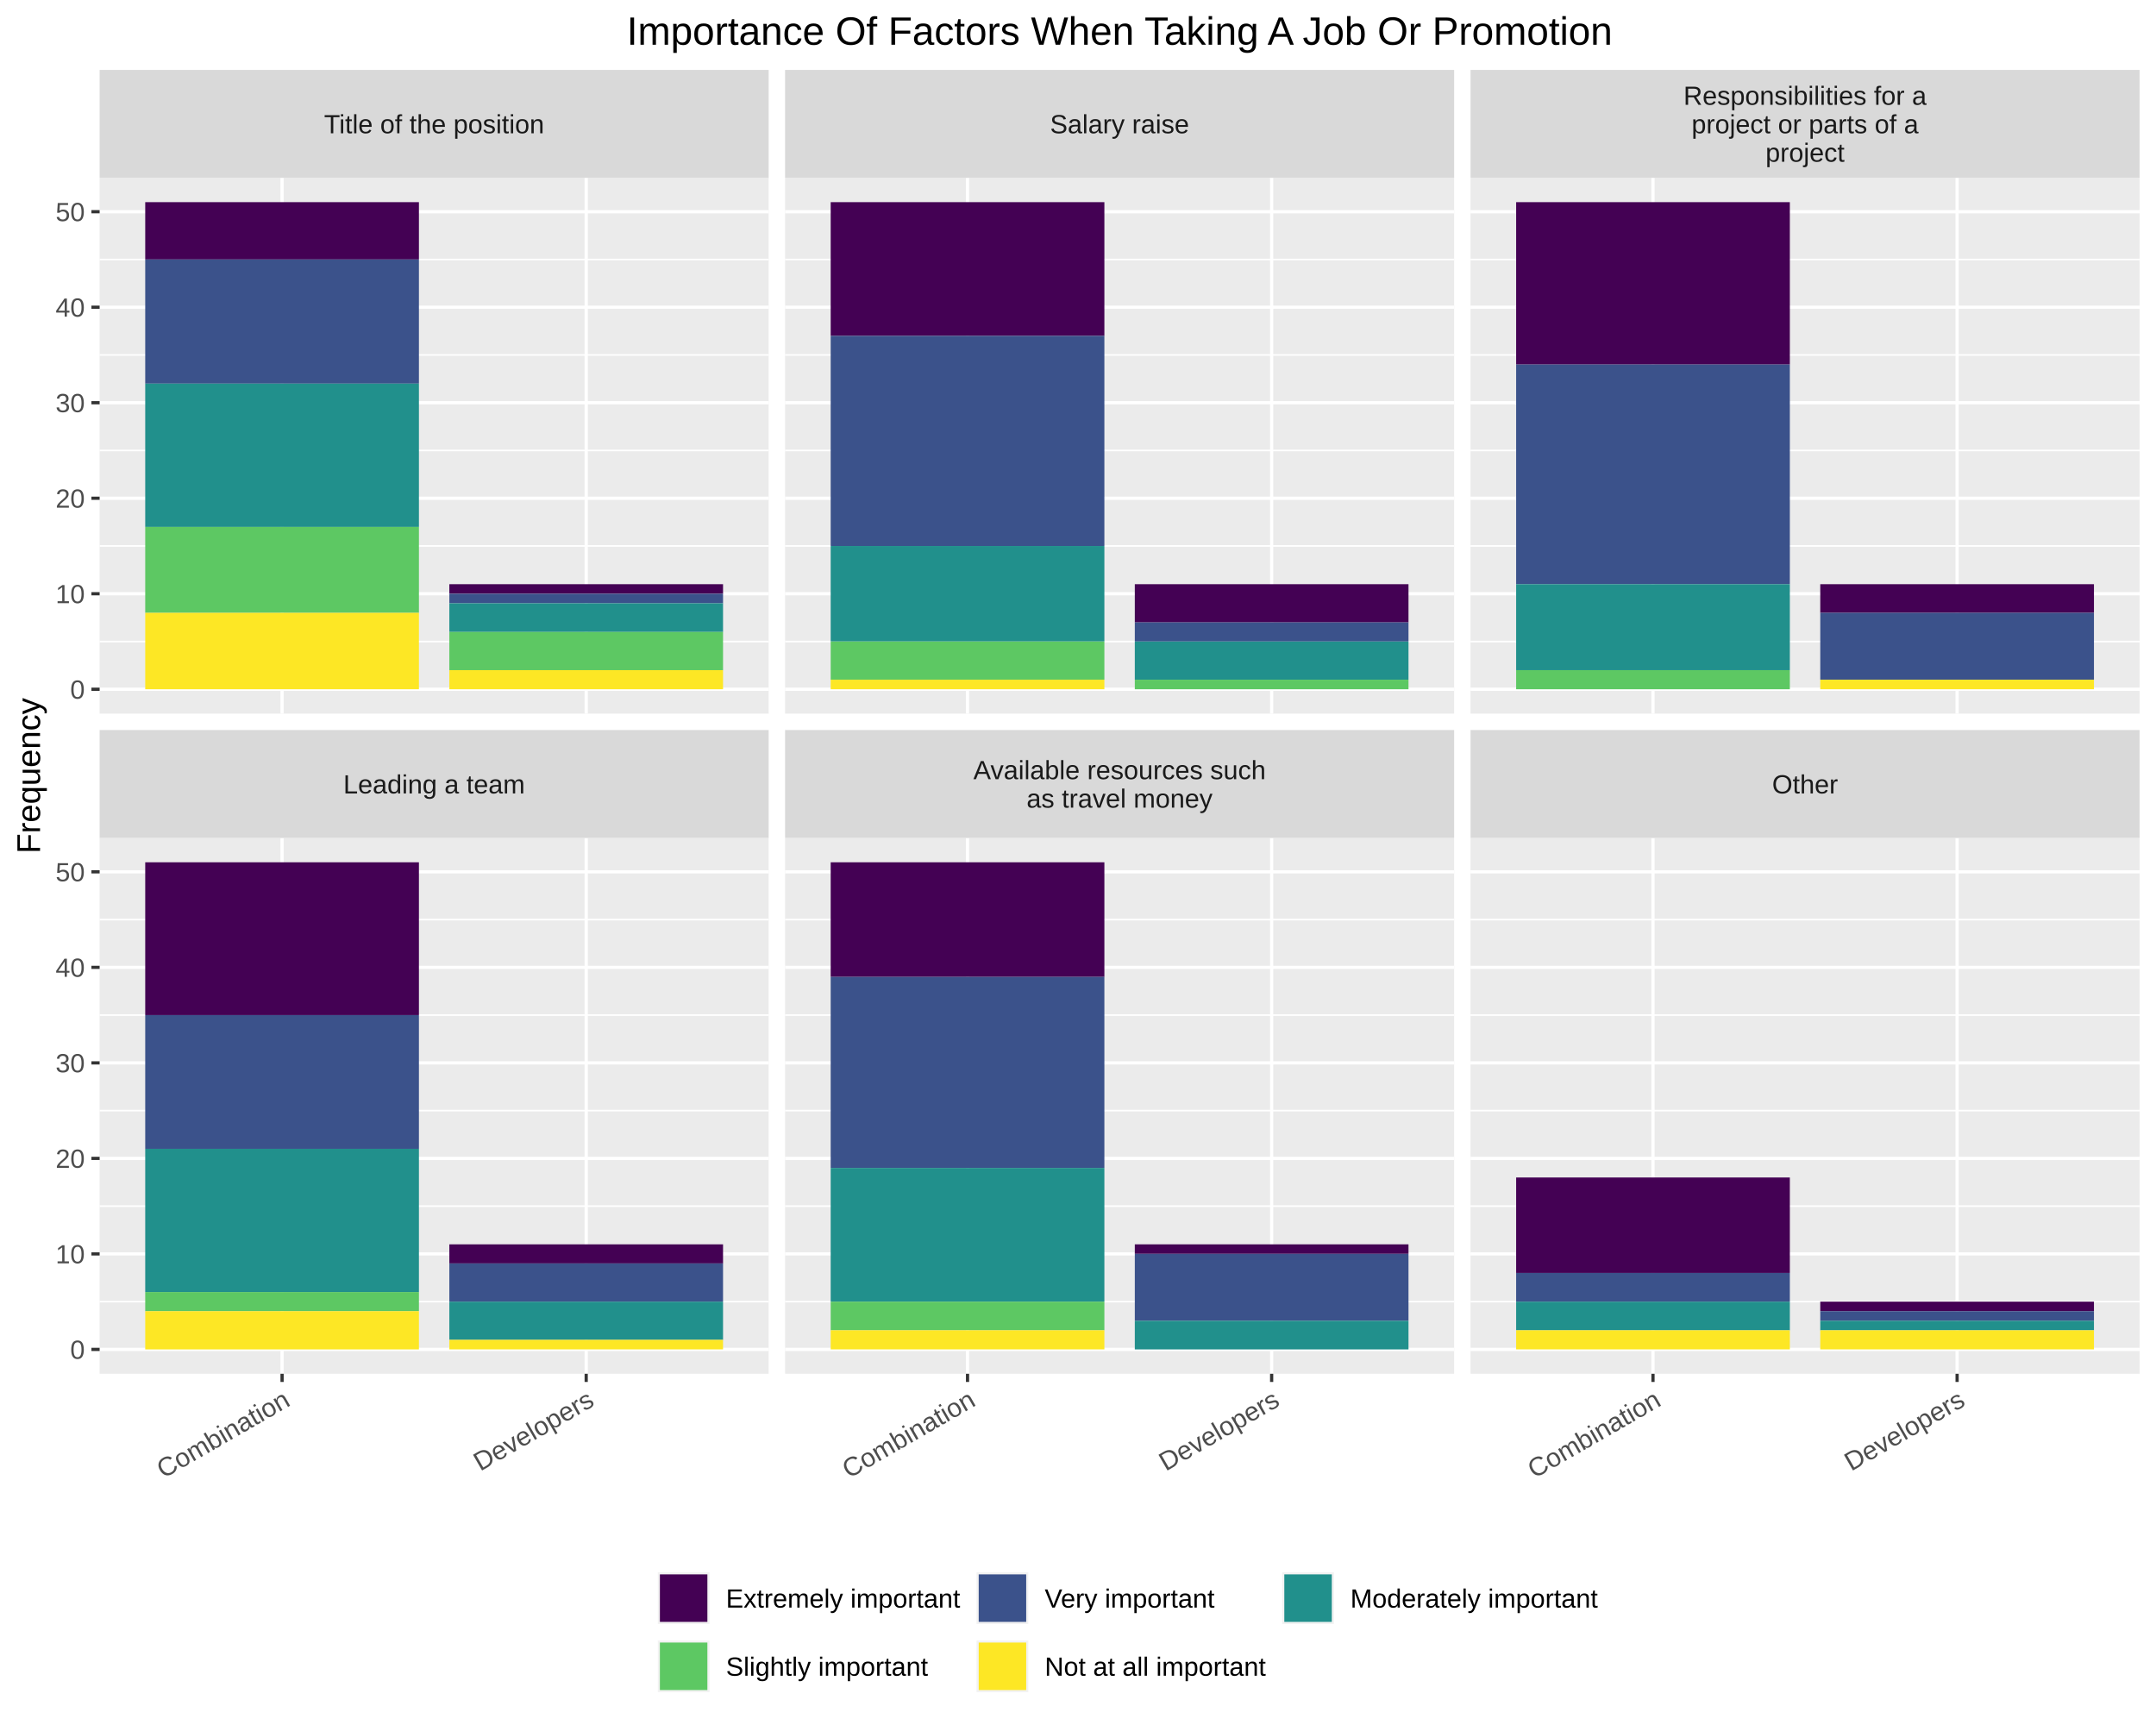
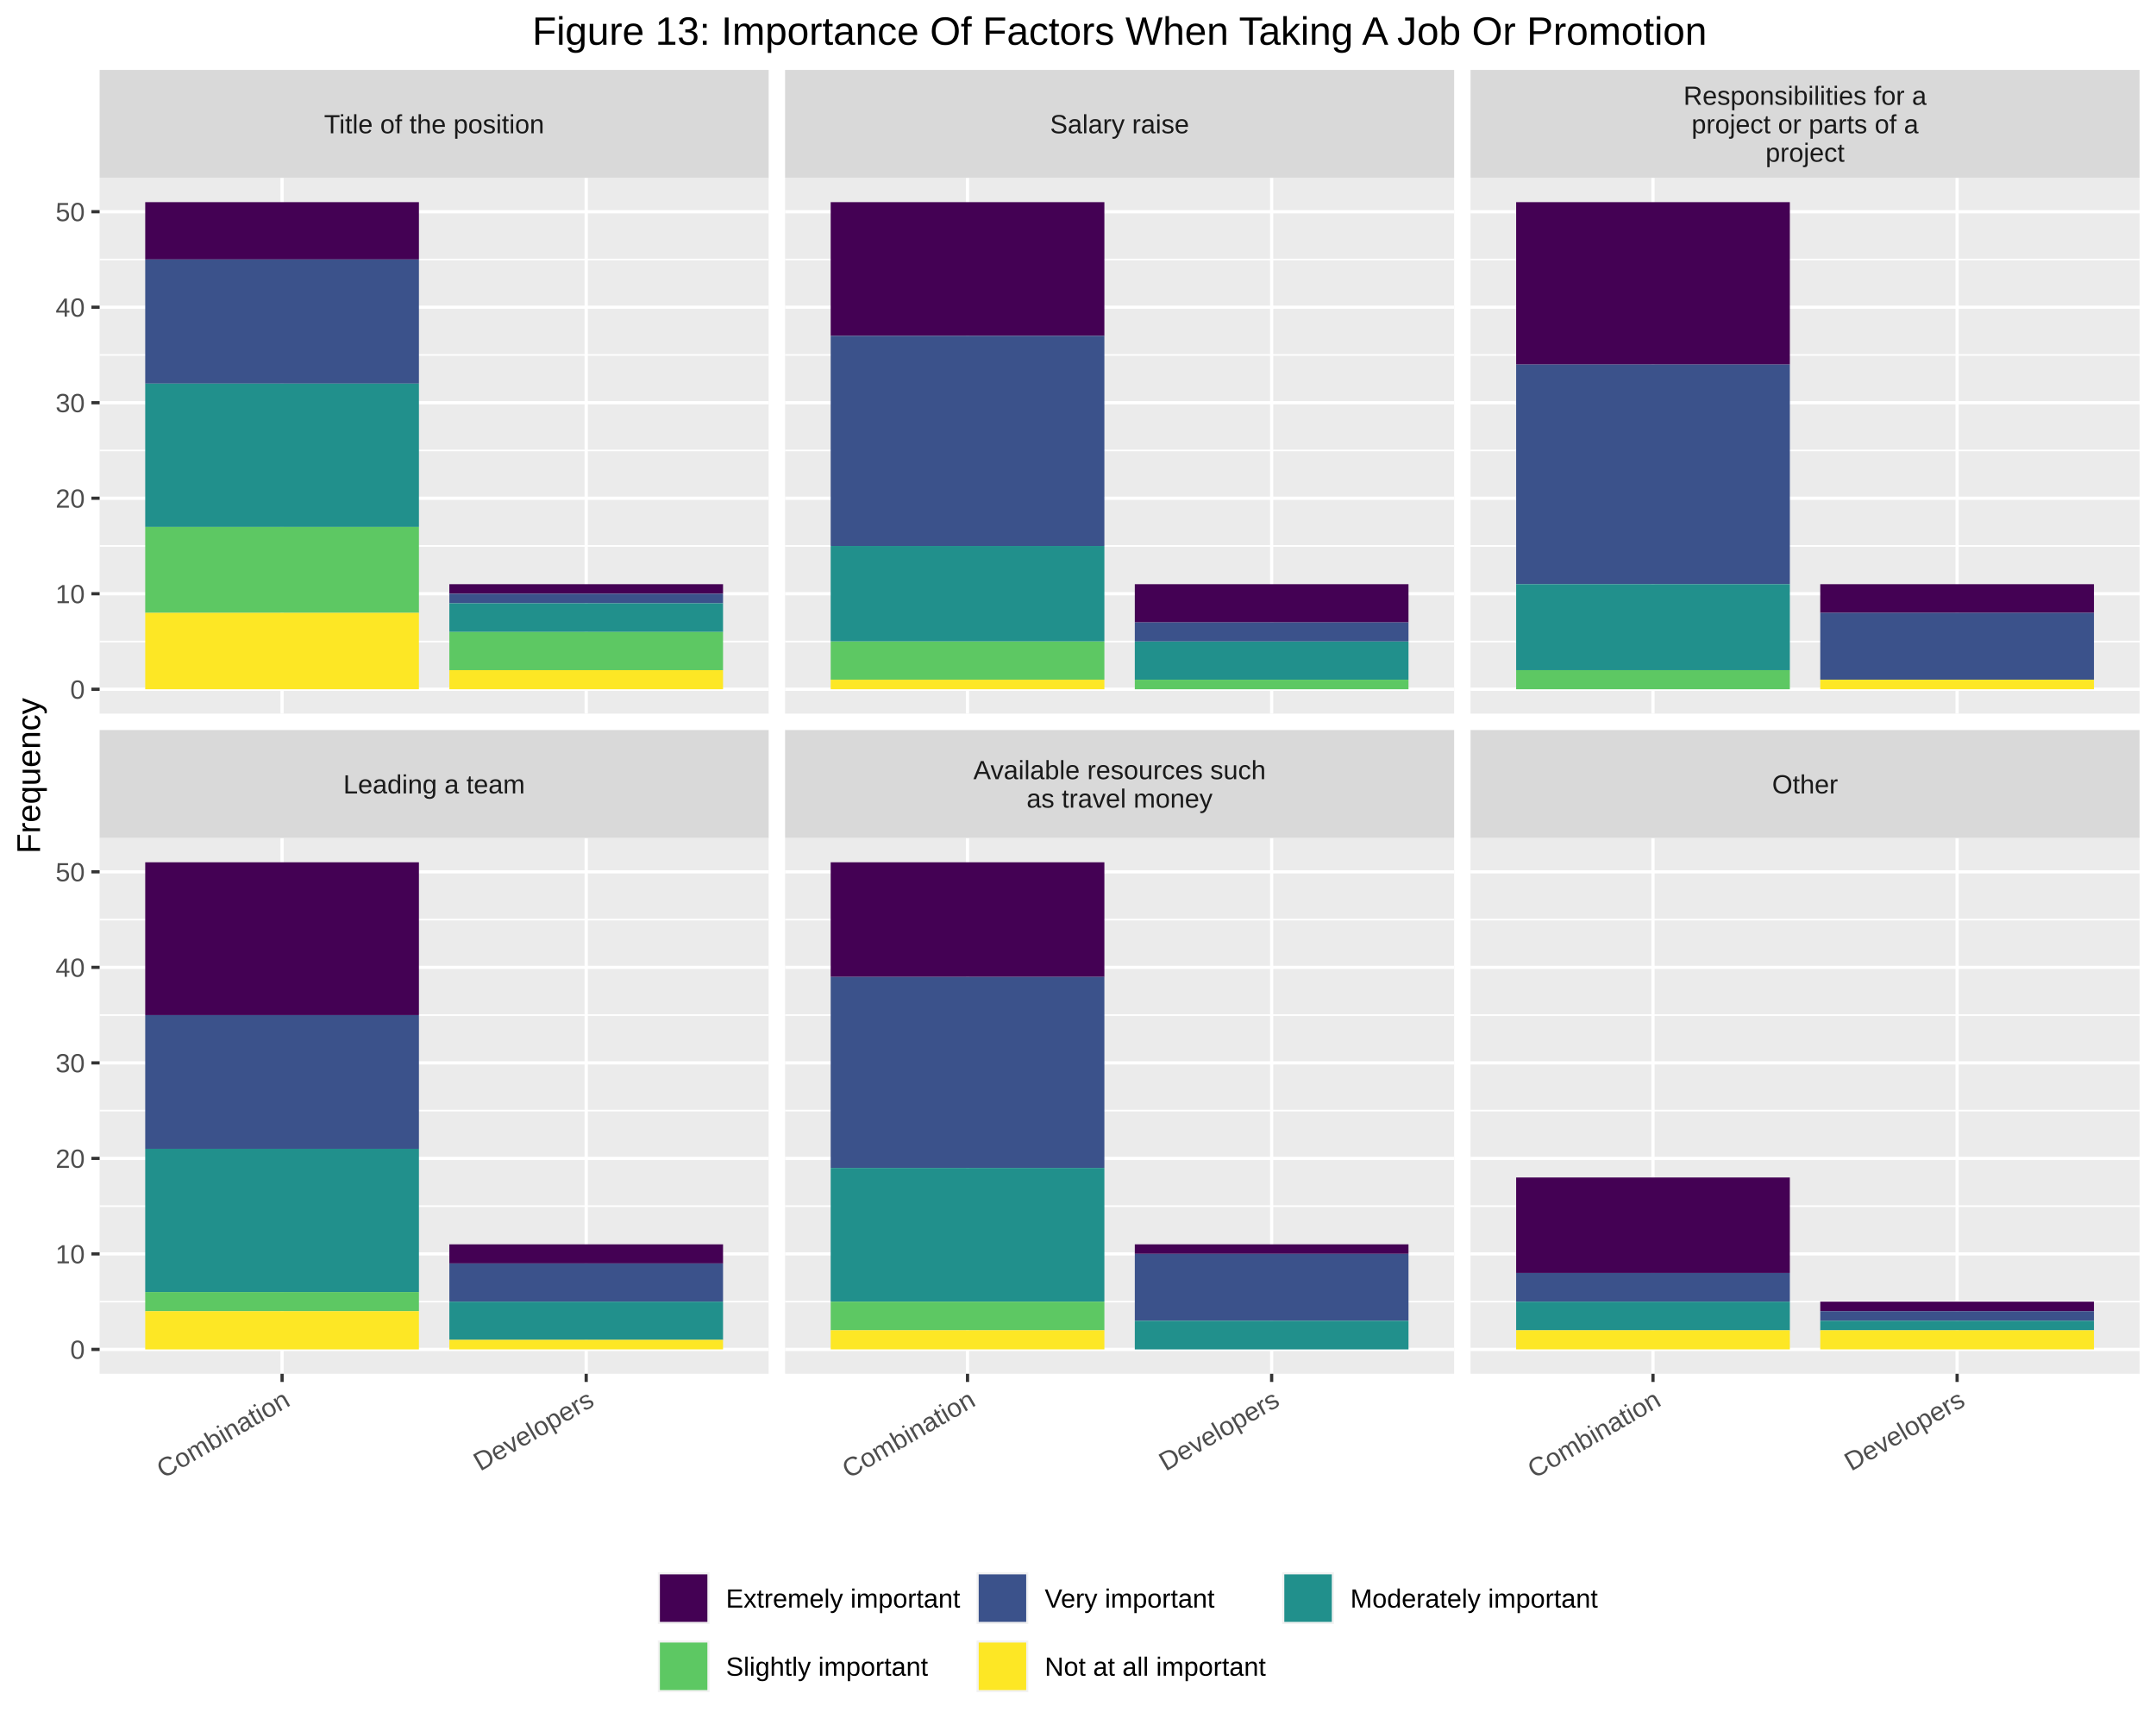
<svg xmlns="http://www.w3.org/2000/svg" class="svglite" width="720.00pt" height="576.00pt" viewBox="0 0 720.00 576.00">
  <defs>
    <style type="text/css">
    .svglite line, .svglite polyline, .svglite polygon, .svglite path, .svglite rect, .svglite circle {
      fill: none;
      stroke: #000000;
      stroke-linecap: round;
      stroke-linejoin: round;
      stroke-miterlimit: 10.00;
    }
    .svglite text {
      white-space: pre;
    }
  </style>
  </defs>
  <rect width="100%" height="100%" style="stroke: none; fill: #FFFFFF;" />
  <defs>
    <clipPath id="cpMC4wMHw3MjAuMDB8MC4wMHw1NzYuMDA=">
      <rect x="0.00" y="0.00" width="720.00" height="576.00" />
    </clipPath>
  </defs>
  <g clip-path="url(#cpMC4wMHw3MjAuMDB8MC4wMHw1NzYuMDA=)">
    <rect x="0.00" y="0.00" width="720.00" height="576.00" style="stroke-width: 1.07; stroke: #FFFFFF; fill: #FFFFFF;" />
  </g>
  <defs>
    <clipPath id="cpMzMuMjd8MjU2LjcwfDU5LjM3fDIzOC4yOQ==">
      <rect x="33.27" y="59.37" width="223.43" height="178.92" />
    </clipPath>
  </defs>
  <g clip-path="url(#cpMzMuMjd8MjU2LjcwfDU5LjM3fDIzOC4yOQ==)">
    <rect x="33.27" y="59.37" width="223.43" height="178.92" style="stroke-width: 1.07; stroke: none; fill: #EBEBEB;" />
    <polyline points="33.27,214.21 256.70,214.21 " style="stroke-width: 0.53; stroke: #FFFFFF; stroke-linecap: butt;" />
    <polyline points="33.27,182.31 256.70,182.31 " style="stroke-width: 0.53; stroke: #FFFFFF; stroke-linecap: butt;" />
    <polyline points="33.27,150.42 256.70,150.42 " style="stroke-width: 0.53; stroke: #FFFFFF; stroke-linecap: butt;" />
    <polyline points="33.27,118.53 256.70,118.53 " style="stroke-width: 0.53; stroke: #FFFFFF; stroke-linecap: butt;" />
    <polyline points="33.27,86.64 256.70,86.64 " style="stroke-width: 0.53; stroke: #FFFFFF; stroke-linecap: butt;" />
    <polyline points="33.27,230.15 256.70,230.15 " style="stroke-width: 1.07; stroke: #FFFFFF; stroke-linecap: butt;" />
    <polyline points="33.27,198.26 256.70,198.26 " style="stroke-width: 1.07; stroke: #FFFFFF; stroke-linecap: butt;" />
    <polyline points="33.27,166.37 256.70,166.37 " style="stroke-width: 1.07; stroke: #FFFFFF; stroke-linecap: butt;" />
    <polyline points="33.27,134.48 256.70,134.48 " style="stroke-width: 1.07; stroke: #FFFFFF; stroke-linecap: butt;" />
    <polyline points="33.27,102.58 256.70,102.58 " style="stroke-width: 1.07; stroke: #FFFFFF; stroke-linecap: butt;" />
    <polyline points="33.27,70.69 256.70,70.69 " style="stroke-width: 1.07; stroke: #FFFFFF; stroke-linecap: butt;" />
    <polyline points="94.20,238.29 94.20,59.37 " style="stroke-width: 1.07; stroke: #FFFFFF; stroke-linecap: butt;" />
    <polyline points="195.76,238.29 195.76,59.37 " style="stroke-width: 1.07; stroke: #FFFFFF; stroke-linecap: butt;" />
    <rect x="48.50" y="67.50" width="91.40" height="19.14" style="stroke-width: 1.07; stroke: none; stroke-linecap: square; stroke-linejoin: miter; fill: #440154;" />
    <rect x="48.50" y="86.64" width="91.40" height="41.46" style="stroke-width: 1.07; stroke: none; stroke-linecap: square; stroke-linejoin: miter; fill: #3B528B;" />
    <rect x="48.50" y="128.10" width="91.40" height="47.84" style="stroke-width: 1.07; stroke: none; stroke-linecap: square; stroke-linejoin: miter; fill: #21908C;" />
    <rect x="48.50" y="175.94" width="91.40" height="28.70" style="stroke-width: 1.07; stroke: none; stroke-linecap: square; stroke-linejoin: miter; fill: #5DC863;" />
    <rect x="48.50" y="204.64" width="91.40" height="25.51" style="stroke-width: 1.07; stroke: none; stroke-linecap: square; stroke-linejoin: miter; fill: #FDE725;" />
    <rect x="150.06" y="195.07" width="91.40" height="3.19" style="stroke-width: 1.07; stroke: none; stroke-linecap: square; stroke-linejoin: miter; fill: #440154;" />
    <rect x="150.06" y="198.26" width="91.40" height="3.19" style="stroke-width: 1.07; stroke: none; stroke-linecap: square; stroke-linejoin: miter; fill: #3B528B;" />
    <rect x="150.06" y="201.45" width="91.40" height="9.57" style="stroke-width: 1.07; stroke: none; stroke-linecap: square; stroke-linejoin: miter; fill: #21908C;" />
    <rect x="150.06" y="211.02" width="91.40" height="12.76" style="stroke-width: 1.07; stroke: none; stroke-linecap: square; stroke-linejoin: miter; fill: #5DC863;" />
    <rect x="150.06" y="223.77" width="91.40" height="6.38" style="stroke-width: 1.07; stroke: none; stroke-linecap: square; stroke-linejoin: miter; fill: #FDE725;" />
  </g>
  <g clip-path="url(#cpMC4wMHw3MjAuMDB8MC4wMHw1NzYuMDA=)">
</g>
  <defs>
    <clipPath id="cpMzMuMjd8MjU2LjcwfDI3OS44MHw0NTguNzI=">
      <rect x="33.27" y="279.80" width="223.43" height="178.92" />
    </clipPath>
  </defs>
  <g clip-path="url(#cpMzMuMjd8MjU2LjcwfDI3OS44MHw0NTguNzI=)">
    <rect x="33.27" y="279.80" width="223.43" height="178.92" style="stroke-width: 1.07; stroke: none; fill: #EBEBEB;" />
    <polyline points="33.27,434.64 256.70,434.64 " style="stroke-width: 0.53; stroke: #FFFFFF; stroke-linecap: butt;" />
    <polyline points="33.27,402.74 256.70,402.74 " style="stroke-width: 0.53; stroke: #FFFFFF; stroke-linecap: butt;" />
    <polyline points="33.27,370.85 256.70,370.85 " style="stroke-width: 0.53; stroke: #FFFFFF; stroke-linecap: butt;" />
    <polyline points="33.27,338.96 256.70,338.96 " style="stroke-width: 0.53; stroke: #FFFFFF; stroke-linecap: butt;" />
    <polyline points="33.27,307.07 256.70,307.07 " style="stroke-width: 0.53; stroke: #FFFFFF; stroke-linecap: butt;" />
    <polyline points="33.27,450.58 256.70,450.58 " style="stroke-width: 1.07; stroke: #FFFFFF; stroke-linecap: butt;" />
    <polyline points="33.27,418.69 256.70,418.69 " style="stroke-width: 1.07; stroke: #FFFFFF; stroke-linecap: butt;" />
    <polyline points="33.27,386.80 256.70,386.80 " style="stroke-width: 1.07; stroke: #FFFFFF; stroke-linecap: butt;" />
    <polyline points="33.27,354.91 256.70,354.91 " style="stroke-width: 1.07; stroke: #FFFFFF; stroke-linecap: butt;" />
    <polyline points="33.27,323.01 256.70,323.01 " style="stroke-width: 1.07; stroke: #FFFFFF; stroke-linecap: butt;" />
    <polyline points="33.27,291.12 256.70,291.12 " style="stroke-width: 1.07; stroke: #FFFFFF; stroke-linecap: butt;" />
    <polyline points="94.20,458.72 94.20,279.80 " style="stroke-width: 1.07; stroke: #FFFFFF; stroke-linecap: butt;" />
    <polyline points="195.76,458.72 195.76,279.80 " style="stroke-width: 1.07; stroke: #FFFFFF; stroke-linecap: butt;" />
    <rect x="48.50" y="287.93" width="91.40" height="51.03" style="stroke-width: 1.07; stroke: none; stroke-linecap: square; stroke-linejoin: miter; fill: #440154;" />
    <rect x="48.50" y="338.96" width="91.40" height="44.65" style="stroke-width: 1.07; stroke: none; stroke-linecap: square; stroke-linejoin: miter; fill: #3B528B;" />
    <rect x="48.50" y="383.61" width="91.40" height="47.84" style="stroke-width: 1.07; stroke: none; stroke-linecap: square; stroke-linejoin: miter; fill: #21908C;" />
    <rect x="48.50" y="431.45" width="91.40" height="6.38" style="stroke-width: 1.07; stroke: none; stroke-linecap: square; stroke-linejoin: miter; fill: #5DC863;" />
    <rect x="48.50" y="437.83" width="91.40" height="12.76" style="stroke-width: 1.07; stroke: none; stroke-linecap: square; stroke-linejoin: miter; fill: #FDE725;" />
    <rect x="150.06" y="415.50" width="91.40" height="6.38" style="stroke-width: 1.07; stroke: none; stroke-linecap: square; stroke-linejoin: miter; fill: #440154;" />
    <rect x="150.06" y="421.88" width="91.40" height="12.76" style="stroke-width: 1.07; stroke: none; stroke-linecap: square; stroke-linejoin: miter; fill: #3B528B;" />
    <rect x="150.06" y="434.64" width="91.40" height="12.76" style="stroke-width: 1.07; stroke: none; stroke-linecap: square; stroke-linejoin: miter; fill: #21908C;" />
    <rect x="150.06" y="447.39" width="91.40" height="3.19" style="stroke-width: 1.07; stroke: none; stroke-linecap: square; stroke-linejoin: miter; fill: #FDE725;" />
  </g>
  <g clip-path="url(#cpMC4wMHw3MjAuMDB8MC4wMHw1NzYuMDA=)">
</g>
  <defs>
    <clipPath id="cpMjYyLjE4fDQ4NS42MXw1OS4zN3wyMzguMjk=">
      <rect x="262.18" y="59.37" width="223.43" height="178.92" />
    </clipPath>
  </defs>
  <g clip-path="url(#cpMjYyLjE4fDQ4NS42MXw1OS4zN3wyMzguMjk=)">
    <rect x="262.18" y="59.37" width="223.43" height="178.92" style="stroke-width: 1.07; stroke: none; fill: #EBEBEB;" />
    <polyline points="262.18,214.21 485.61,214.21 " style="stroke-width: 0.53; stroke: #FFFFFF; stroke-linecap: butt;" />
    <polyline points="262.18,182.31 485.61,182.31 " style="stroke-width: 0.53; stroke: #FFFFFF; stroke-linecap: butt;" />
    <polyline points="262.18,150.42 485.61,150.42 " style="stroke-width: 0.53; stroke: #FFFFFF; stroke-linecap: butt;" />
    <polyline points="262.18,118.53 485.61,118.53 " style="stroke-width: 0.53; stroke: #FFFFFF; stroke-linecap: butt;" />
    <polyline points="262.18,86.64 485.61,86.64 " style="stroke-width: 0.53; stroke: #FFFFFF; stroke-linecap: butt;" />
    <polyline points="262.18,230.15 485.61,230.15 " style="stroke-width: 1.07; stroke: #FFFFFF; stroke-linecap: butt;" />
    <polyline points="262.18,198.26 485.61,198.26 " style="stroke-width: 1.07; stroke: #FFFFFF; stroke-linecap: butt;" />
    <polyline points="262.18,166.37 485.61,166.37 " style="stroke-width: 1.07; stroke: #FFFFFF; stroke-linecap: butt;" />
    <polyline points="262.18,134.48 485.61,134.48 " style="stroke-width: 1.07; stroke: #FFFFFF; stroke-linecap: butt;" />
    <polyline points="262.18,102.58 485.61,102.58 " style="stroke-width: 1.07; stroke: #FFFFFF; stroke-linecap: butt;" />
    <polyline points="262.18,70.69 485.61,70.69 " style="stroke-width: 1.07; stroke: #FFFFFF; stroke-linecap: butt;" />
    <polyline points="323.11,238.29 323.11,59.37 " style="stroke-width: 1.07; stroke: #FFFFFF; stroke-linecap: butt;" />
    <polyline points="424.67,238.29 424.67,59.37 " style="stroke-width: 1.07; stroke: #FFFFFF; stroke-linecap: butt;" />
    <rect x="277.41" y="67.50" width="91.40" height="44.65" style="stroke-width: 1.07; stroke: none; stroke-linecap: square; stroke-linejoin: miter; fill: #440154;" />
    <rect x="277.41" y="112.15" width="91.40" height="70.16" style="stroke-width: 1.07; stroke: none; stroke-linecap: square; stroke-linejoin: miter; fill: #3B528B;" />
    <rect x="277.41" y="182.31" width="91.40" height="31.89" style="stroke-width: 1.07; stroke: none; stroke-linecap: square; stroke-linejoin: miter; fill: #21908C;" />
    <rect x="277.41" y="214.21" width="91.40" height="12.76" style="stroke-width: 1.07; stroke: none; stroke-linecap: square; stroke-linejoin: miter; fill: #5DC863;" />
    <rect x="277.41" y="226.96" width="91.40" height="3.19" style="stroke-width: 1.07; stroke: none; stroke-linecap: square; stroke-linejoin: miter; fill: #FDE725;" />
    <rect x="378.97" y="195.07" width="91.40" height="12.76" style="stroke-width: 1.07; stroke: none; stroke-linecap: square; stroke-linejoin: miter; fill: #440154;" />
    <rect x="378.97" y="207.83" width="91.40" height="6.38" style="stroke-width: 1.07; stroke: none; stroke-linecap: square; stroke-linejoin: miter; fill: #3B528B;" />
    <rect x="378.97" y="214.21" width="91.40" height="12.76" style="stroke-width: 1.07; stroke: none; stroke-linecap: square; stroke-linejoin: miter; fill: #21908C;" />
    <rect x="378.97" y="226.96" width="91.40" height="3.19" style="stroke-width: 1.07; stroke: none; stroke-linecap: square; stroke-linejoin: miter; fill: #5DC863;" />
  </g>
  <g clip-path="url(#cpMC4wMHw3MjAuMDB8MC4wMHw1NzYuMDA=)">
</g>
  <defs>
    <clipPath id="cpMjYyLjE4fDQ4NS42MXwyNzkuODB8NDU4Ljcy">
      <rect x="262.18" y="279.80" width="223.43" height="178.92" />
    </clipPath>
  </defs>
  <g clip-path="url(#cpMjYyLjE4fDQ4NS42MXwyNzkuODB8NDU4Ljcy)">
    <rect x="262.18" y="279.80" width="223.43" height="178.92" style="stroke-width: 1.07; stroke: none; fill: #EBEBEB;" />
    <polyline points="262.18,434.64 485.61,434.64 " style="stroke-width: 0.53; stroke: #FFFFFF; stroke-linecap: butt;" />
    <polyline points="262.18,402.74 485.61,402.74 " style="stroke-width: 0.53; stroke: #FFFFFF; stroke-linecap: butt;" />
    <polyline points="262.18,370.85 485.61,370.85 " style="stroke-width: 0.53; stroke: #FFFFFF; stroke-linecap: butt;" />
    <polyline points="262.18,338.96 485.61,338.96 " style="stroke-width: 0.53; stroke: #FFFFFF; stroke-linecap: butt;" />
    <polyline points="262.18,307.07 485.61,307.07 " style="stroke-width: 0.53; stroke: #FFFFFF; stroke-linecap: butt;" />
    <polyline points="262.18,450.58 485.61,450.58 " style="stroke-width: 1.07; stroke: #FFFFFF; stroke-linecap: butt;" />
    <polyline points="262.18,418.69 485.61,418.69 " style="stroke-width: 1.07; stroke: #FFFFFF; stroke-linecap: butt;" />
    <polyline points="262.18,386.80 485.61,386.80 " style="stroke-width: 1.07; stroke: #FFFFFF; stroke-linecap: butt;" />
    <polyline points="262.18,354.91 485.61,354.91 " style="stroke-width: 1.07; stroke: #FFFFFF; stroke-linecap: butt;" />
    <polyline points="262.18,323.01 485.61,323.01 " style="stroke-width: 1.07; stroke: #FFFFFF; stroke-linecap: butt;" />
    <polyline points="262.18,291.12 485.61,291.12 " style="stroke-width: 1.07; stroke: #FFFFFF; stroke-linecap: butt;" />
    <polyline points="323.11,458.72 323.11,279.80 " style="stroke-width: 1.07; stroke: #FFFFFF; stroke-linecap: butt;" />
    <polyline points="424.67,458.72 424.67,279.80 " style="stroke-width: 1.07; stroke: #FFFFFF; stroke-linecap: butt;" />
    <rect x="277.41" y="287.93" width="91.40" height="38.27" style="stroke-width: 1.07; stroke: none; stroke-linecap: square; stroke-linejoin: miter; fill: #440154;" />
    <rect x="277.41" y="326.20" width="91.40" height="63.78" style="stroke-width: 1.07; stroke: none; stroke-linecap: square; stroke-linejoin: miter; fill: #3B528B;" />
    <rect x="277.41" y="389.99" width="91.40" height="44.65" style="stroke-width: 1.07; stroke: none; stroke-linecap: square; stroke-linejoin: miter; fill: #21908C;" />
    <rect x="277.41" y="434.64" width="91.40" height="9.57" style="stroke-width: 1.07; stroke: none; stroke-linecap: square; stroke-linejoin: miter; fill: #5DC863;" />
    <rect x="277.41" y="444.20" width="91.40" height="6.38" style="stroke-width: 1.07; stroke: none; stroke-linecap: square; stroke-linejoin: miter; fill: #FDE725;" />
    <rect x="378.97" y="415.50" width="91.40" height="3.19" style="stroke-width: 1.07; stroke: none; stroke-linecap: square; stroke-linejoin: miter; fill: #440154;" />
    <rect x="378.97" y="418.69" width="91.40" height="22.32" style="stroke-width: 1.07; stroke: none; stroke-linecap: square; stroke-linejoin: miter; fill: #3B528B;" />
    <rect x="378.97" y="441.02" width="91.40" height="9.57" style="stroke-width: 1.07; stroke: none; stroke-linecap: square; stroke-linejoin: miter; fill: #21908C;" />
  </g>
  <g clip-path="url(#cpMC4wMHw3MjAuMDB8MC4wMHw1NzYuMDA=)">
</g>
  <defs>
    <clipPath id="cpNDkxLjA5fDcxNC41Mnw1OS4zN3wyMzguMjk=">
      <rect x="491.09" y="59.37" width="223.43" height="178.92" />
    </clipPath>
  </defs>
  <g clip-path="url(#cpNDkxLjA5fDcxNC41Mnw1OS4zN3wyMzguMjk=)">
    <rect x="491.09" y="59.37" width="223.43" height="178.92" style="stroke-width: 1.07; stroke: none; fill: #EBEBEB;" />
    <polyline points="491.09,214.21 714.52,214.21 " style="stroke-width: 0.53; stroke: #FFFFFF; stroke-linecap: butt;" />
    <polyline points="491.09,182.31 714.52,182.31 " style="stroke-width: 0.53; stroke: #FFFFFF; stroke-linecap: butt;" />
    <polyline points="491.09,150.42 714.52,150.42 " style="stroke-width: 0.53; stroke: #FFFFFF; stroke-linecap: butt;" />
    <polyline points="491.09,118.53 714.52,118.53 " style="stroke-width: 0.53; stroke: #FFFFFF; stroke-linecap: butt;" />
    <polyline points="491.09,86.64 714.52,86.64 " style="stroke-width: 0.53; stroke: #FFFFFF; stroke-linecap: butt;" />
    <polyline points="491.09,230.15 714.52,230.15 " style="stroke-width: 1.07; stroke: #FFFFFF; stroke-linecap: butt;" />
    <polyline points="491.09,198.26 714.52,198.26 " style="stroke-width: 1.07; stroke: #FFFFFF; stroke-linecap: butt;" />
    <polyline points="491.09,166.37 714.52,166.37 " style="stroke-width: 1.07; stroke: #FFFFFF; stroke-linecap: butt;" />
    <polyline points="491.09,134.48 714.52,134.48 " style="stroke-width: 1.07; stroke: #FFFFFF; stroke-linecap: butt;" />
    <polyline points="491.09,102.58 714.52,102.58 " style="stroke-width: 1.07; stroke: #FFFFFF; stroke-linecap: butt;" />
    <polyline points="491.09,70.69 714.52,70.69 " style="stroke-width: 1.07; stroke: #FFFFFF; stroke-linecap: butt;" />
    <polyline points="552.02,238.29 552.02,59.37 " style="stroke-width: 1.07; stroke: #FFFFFF; stroke-linecap: butt;" />
    <polyline points="653.58,238.29 653.58,59.37 " style="stroke-width: 1.07; stroke: #FFFFFF; stroke-linecap: butt;" />
    <rect x="506.32" y="67.50" width="91.40" height="54.22" style="stroke-width: 1.07; stroke: none; stroke-linecap: square; stroke-linejoin: miter; fill: #440154;" />
    <rect x="506.32" y="121.72" width="91.40" height="73.35" style="stroke-width: 1.07; stroke: none; stroke-linecap: square; stroke-linejoin: miter; fill: #3B528B;" />
    <rect x="506.32" y="195.07" width="91.40" height="28.70" style="stroke-width: 1.07; stroke: none; stroke-linecap: square; stroke-linejoin: miter; fill: #21908C;" />
    <rect x="506.32" y="223.77" width="91.40" height="6.38" style="stroke-width: 1.07; stroke: none; stroke-linecap: square; stroke-linejoin: miter; fill: #5DC863;" />
    <rect x="607.88" y="195.07" width="91.40" height="9.57" style="stroke-width: 1.07; stroke: none; stroke-linecap: square; stroke-linejoin: miter; fill: #440154;" />
    <rect x="607.88" y="204.64" width="91.40" height="22.32" style="stroke-width: 1.07; stroke: none; stroke-linecap: square; stroke-linejoin: miter; fill: #3B528B;" />
    <rect x="607.88" y="226.96" width="91.40" height="3.19" style="stroke-width: 1.07; stroke: none; stroke-linecap: square; stroke-linejoin: miter; fill: #FDE725;" />
  </g>
  <g clip-path="url(#cpMC4wMHw3MjAuMDB8MC4wMHw1NzYuMDA=)">
</g>
  <defs>
    <clipPath id="cpNDkxLjA5fDcxNC41MnwyNzkuODB8NDU4Ljcy">
      <rect x="491.09" y="279.80" width="223.43" height="178.92" />
    </clipPath>
  </defs>
  <g clip-path="url(#cpNDkxLjA5fDcxNC41MnwyNzkuODB8NDU4Ljcy)">
    <rect x="491.09" y="279.80" width="223.43" height="178.92" style="stroke-width: 1.07; stroke: none; fill: #EBEBEB;" />
    <polyline points="491.09,434.64 714.52,434.64 " style="stroke-width: 0.53; stroke: #FFFFFF; stroke-linecap: butt;" />
    <polyline points="491.09,402.74 714.52,402.74 " style="stroke-width: 0.53; stroke: #FFFFFF; stroke-linecap: butt;" />
    <polyline points="491.09,370.85 714.52,370.85 " style="stroke-width: 0.53; stroke: #FFFFFF; stroke-linecap: butt;" />
    <polyline points="491.09,338.96 714.52,338.96 " style="stroke-width: 0.53; stroke: #FFFFFF; stroke-linecap: butt;" />
    <polyline points="491.09,307.07 714.52,307.07 " style="stroke-width: 0.53; stroke: #FFFFFF; stroke-linecap: butt;" />
    <polyline points="491.09,450.58 714.52,450.58 " style="stroke-width: 1.07; stroke: #FFFFFF; stroke-linecap: butt;" />
    <polyline points="491.09,418.69 714.52,418.69 " style="stroke-width: 1.07; stroke: #FFFFFF; stroke-linecap: butt;" />
    <polyline points="491.09,386.80 714.52,386.80 " style="stroke-width: 1.07; stroke: #FFFFFF; stroke-linecap: butt;" />
    <polyline points="491.09,354.91 714.52,354.91 " style="stroke-width: 1.07; stroke: #FFFFFF; stroke-linecap: butt;" />
    <polyline points="491.09,323.01 714.52,323.01 " style="stroke-width: 1.07; stroke: #FFFFFF; stroke-linecap: butt;" />
    <polyline points="491.09,291.12 714.52,291.12 " style="stroke-width: 1.07; stroke: #FFFFFF; stroke-linecap: butt;" />
    <polyline points="552.02,458.72 552.02,279.80 " style="stroke-width: 1.07; stroke: #FFFFFF; stroke-linecap: butt;" />
    <polyline points="653.58,458.72 653.58,279.80 " style="stroke-width: 1.07; stroke: #FFFFFF; stroke-linecap: butt;" />
    <rect x="506.32" y="393.18" width="91.40" height="31.89" style="stroke-width: 1.07; stroke: none; stroke-linecap: square; stroke-linejoin: miter; fill: #440154;" />
    <rect x="506.32" y="425.07" width="91.40" height="9.57" style="stroke-width: 1.07; stroke: none; stroke-linecap: square; stroke-linejoin: miter; fill: #3B528B;" />
    <rect x="506.32" y="434.64" width="91.40" height="9.57" style="stroke-width: 1.07; stroke: none; stroke-linecap: square; stroke-linejoin: miter; fill: #21908C;" />
    <rect x="506.32" y="444.20" width="91.40" height="6.38" style="stroke-width: 1.07; stroke: none; stroke-linecap: square; stroke-linejoin: miter; fill: #FDE725;" />
    <rect x="607.88" y="434.64" width="91.40" height="3.19" style="stroke-width: 1.07; stroke: none; stroke-linecap: square; stroke-linejoin: miter; fill: #440154;" />
    <rect x="607.88" y="437.83" width="91.40" height="3.19" style="stroke-width: 1.07; stroke: none; stroke-linecap: square; stroke-linejoin: miter; fill: #3B528B;" />
    <rect x="607.88" y="441.02" width="91.40" height="3.19" style="stroke-width: 1.07; stroke: none; stroke-linecap: square; stroke-linejoin: miter; fill: #21908C;" />
    <rect x="607.88" y="444.20" width="91.40" height="6.38" style="stroke-width: 1.07; stroke: none; stroke-linecap: square; stroke-linejoin: miter; fill: #FDE725;" />
  </g>
  <g clip-path="url(#cpMC4wMHw3MjAuMDB8MC4wMHw1NzYuMDA=)">
</g>
  <defs>
    <clipPath id="cpMzMuMjd8MjU2LjcwfDI0My43N3wyNzkuODA=">
      <rect x="33.27" y="243.77" width="223.43" height="36.03" />
    </clipPath>
  </defs>
  <g clip-path="url(#cpMzMuMjd8MjU2LjcwfDI0My43N3wyNzkuODA=)">
    <rect x="33.27" y="243.77" width="223.43" height="36.03" style="stroke-width: 1.07; stroke: none; fill: #D9D9D9;" />
    <text x="144.98" y="264.94" text-anchor="middle" style="font-size: 8.80px;fill: #1A1A1A; font-family: &quot;Arial&quot;;" textLength="60.67px" lengthAdjust="spacingAndGlyphs">Leading a team</text>
  </g>
  <g clip-path="url(#cpMC4wMHw3MjAuMDB8MC4wMHw1NzYuMDA=)">
</g>
  <defs>
    <clipPath id="cpMjYyLjE4fDQ4NS42MXwyNDMuNzd8Mjc5Ljgw">
      <rect x="262.18" y="243.77" width="223.43" height="36.03" />
    </clipPath>
  </defs>
  <g clip-path="url(#cpMjYyLjE4fDQ4NS42MXwyNDMuNzd8Mjc5Ljgw)">
    <rect x="262.18" y="243.77" width="223.43" height="36.03" style="stroke-width: 1.07; stroke: none; fill: #D9D9D9;" />
    <text x="373.89" y="260.18" text-anchor="middle" style="font-size: 8.80px;fill: #1A1A1A; font-family: &quot;Arial&quot;;" textLength="97.82px" lengthAdjust="spacingAndGlyphs">Available resources such</text>
    <text x="373.89" y="269.69" text-anchor="middle" style="font-size: 8.80px;fill: #1A1A1A; font-family: &quot;Arial&quot;;" textLength="62.11px" lengthAdjust="spacingAndGlyphs">as travel money</text>
  </g>
  <g clip-path="url(#cpMC4wMHw3MjAuMDB8MC4wMHw1NzYuMDA=)">
</g>
  <defs>
    <clipPath id="cpNDkxLjA5fDcxNC41MnwyNDMuNzd8Mjc5Ljgw">
      <rect x="491.09" y="243.77" width="223.43" height="36.03" />
    </clipPath>
  </defs>
  <g clip-path="url(#cpNDkxLjA5fDcxNC41MnwyNDMuNzd8Mjc5Ljgw)">
    <rect x="491.09" y="243.77" width="223.43" height="36.03" style="stroke-width: 1.07; stroke: none; fill: #D9D9D9;" />
    <text x="602.80" y="264.94" text-anchor="middle" style="font-size: 8.80px;fill: #1A1A1A; font-family: &quot;Arial&quot;;" textLength="22.00px" lengthAdjust="spacingAndGlyphs">Other</text>
  </g>
  <g clip-path="url(#cpMC4wMHw3MjAuMDB8MC4wMHw1NzYuMDA=)">
</g>
  <defs>
    <clipPath id="cpMzMuMjd8MjU2LjcwfDIzLjM0fDU5LjM3">
      <rect x="33.27" y="23.34" width="223.43" height="36.03" />
    </clipPath>
  </defs>
  <g clip-path="url(#cpMzMuMjd8MjU2LjcwfDIzLjM0fDU5LjM3)">
    <rect x="33.27" y="23.34" width="223.43" height="36.03" style="stroke-width: 1.07; stroke: none; fill: #D9D9D9;" />
    <text x="144.98" y="44.51" text-anchor="middle" style="font-size: 8.80px;fill: #1A1A1A; font-family: &quot;Arial&quot;;" textLength="73.83px" lengthAdjust="spacingAndGlyphs">Title of the position</text>
  </g>
  <g clip-path="url(#cpMC4wMHw3MjAuMDB8MC4wMHw1NzYuMDA=)">
</g>
  <defs>
    <clipPath id="cpMjYyLjE4fDQ4NS42MXwyMy4zNHw1OS4zNw==">
      <rect x="262.18" y="23.34" width="223.43" height="36.03" />
    </clipPath>
  </defs>
  <g clip-path="url(#cpMjYyLjE4fDQ4NS42MXwyMy4zNHw1OS4zNw==)">
    <rect x="262.18" y="23.34" width="223.43" height="36.03" style="stroke-width: 1.07; stroke: none; fill: #D9D9D9;" />
    <text x="373.89" y="44.51" text-anchor="middle" style="font-size: 8.80px;fill: #1A1A1A; font-family: &quot;Arial&quot;;" textLength="46.45px" lengthAdjust="spacingAndGlyphs">Salary raise</text>
  </g>
  <g clip-path="url(#cpMC4wMHw3MjAuMDB8MC4wMHw1NzYuMDA=)">
</g>
  <defs>
    <clipPath id="cpNDkxLjA5fDcxNC41MnwyMy4zNHw1OS4zNw==">
      <rect x="491.09" y="23.34" width="223.43" height="36.03" />
    </clipPath>
  </defs>
  <g clip-path="url(#cpNDkxLjA5fDcxNC41MnwyMy4zNHw1OS4zNw==)">
    <rect x="491.09" y="23.34" width="223.43" height="36.03" style="stroke-width: 1.07; stroke: none; fill: #D9D9D9;" />
    <text x="602.80" y="35.00" text-anchor="middle" style="font-size: 8.80px;fill: #1A1A1A; font-family: &quot;Arial&quot;;" textLength="81.17px" lengthAdjust="spacingAndGlyphs">Responsibilities for a</text>
    <text x="602.80" y="44.51" text-anchor="middle" style="font-size: 8.80px;fill: #1A1A1A; font-family: &quot;Arial&quot;;" textLength="75.79px" lengthAdjust="spacingAndGlyphs">project or parts of a</text>
    <text x="602.80" y="54.01" text-anchor="middle" style="font-size: 8.80px;fill: #1A1A1A; font-family: &quot;Arial&quot;;" textLength="26.41px" lengthAdjust="spacingAndGlyphs">project</text>
  </g>
  <g clip-path="url(#cpMC4wMHw3MjAuMDB8MC4wMHw1NzYuMDA=)">
    <polyline points="94.20,461.46 94.20,458.72 " style="stroke-width: 1.07; stroke: #333333; stroke-linecap: butt;" />
    <polyline points="195.76,461.46 195.76,458.72 " style="stroke-width: 1.07; stroke: #333333; stroke-linecap: butt;" />
    <text transform="translate(97.36,469.11) rotate(-30)" text-anchor="end" style="font-size: 8.80px;fill: #4D4D4D; font-family: &quot;Arial&quot;;" textLength="49.40px" lengthAdjust="spacingAndGlyphs">Combination</text>
    <text transform="translate(198.92,469.11) rotate(-30)" text-anchor="end" style="font-size: 8.80px;fill: #4D4D4D; font-family: &quot;Arial&quot;;" textLength="44.51px" lengthAdjust="spacingAndGlyphs">Developers</text>
    <polyline points="323.11,461.46 323.11,458.72 " style="stroke-width: 1.07; stroke: #333333; stroke-linecap: butt;" />
    <polyline points="424.67,461.46 424.67,458.72 " style="stroke-width: 1.07; stroke: #333333; stroke-linecap: butt;" />
    <text transform="translate(326.27,469.11) rotate(-30)" text-anchor="end" style="font-size: 8.80px;fill: #4D4D4D; font-family: &quot;Arial&quot;;" textLength="49.40px" lengthAdjust="spacingAndGlyphs">Combination</text>
    <text transform="translate(427.83,469.11) rotate(-30)" text-anchor="end" style="font-size: 8.80px;fill: #4D4D4D; font-family: &quot;Arial&quot;;" textLength="44.51px" lengthAdjust="spacingAndGlyphs">Developers</text>
    <polyline points="552.02,461.46 552.02,458.72 " style="stroke-width: 1.07; stroke: #333333; stroke-linecap: butt;" />
    <polyline points="653.58,461.46 653.58,458.72 " style="stroke-width: 1.07; stroke: #333333; stroke-linecap: butt;" />
    <text transform="translate(555.18,469.11) rotate(-30)" text-anchor="end" style="font-size: 8.80px;fill: #4D4D4D; font-family: &quot;Arial&quot;;" textLength="49.40px" lengthAdjust="spacingAndGlyphs">Combination</text>
    <text transform="translate(656.74,469.11) rotate(-30)" text-anchor="end" style="font-size: 8.80px;fill: #4D4D4D; font-family: &quot;Arial&quot;;" textLength="44.51px" lengthAdjust="spacingAndGlyphs">Developers</text>
    <text x="28.34" y="233.31" text-anchor="end" style="font-size: 8.80px;fill: #4D4D4D; font-family: &quot;Arial&quot;;" textLength="4.90px" lengthAdjust="spacingAndGlyphs">0</text>
    <text x="28.34" y="201.41" text-anchor="end" style="font-size: 8.80px;fill: #4D4D4D; font-family: &quot;Arial&quot;;" textLength="9.79px" lengthAdjust="spacingAndGlyphs">10</text>
    <text x="28.34" y="169.52" text-anchor="end" style="font-size: 8.80px;fill: #4D4D4D; font-family: &quot;Arial&quot;;" textLength="9.79px" lengthAdjust="spacingAndGlyphs">20</text>
    <text x="28.34" y="137.63" text-anchor="end" style="font-size: 8.80px;fill: #4D4D4D; font-family: &quot;Arial&quot;;" textLength="9.79px" lengthAdjust="spacingAndGlyphs">30</text>
    <text x="28.34" y="105.74" text-anchor="end" style="font-size: 8.80px;fill: #4D4D4D; font-family: &quot;Arial&quot;;" textLength="9.79px" lengthAdjust="spacingAndGlyphs">40</text>
    <text x="28.34" y="73.84" text-anchor="end" style="font-size: 8.80px;fill: #4D4D4D; font-family: &quot;Arial&quot;;" textLength="9.79px" lengthAdjust="spacingAndGlyphs">50</text>
    <polyline points="30.53,230.15 33.27,230.15 " style="stroke-width: 1.07; stroke: #333333; stroke-linecap: butt;" />
    <polyline points="30.53,198.26 33.27,198.26 " style="stroke-width: 1.07; stroke: #333333; stroke-linecap: butt;" />
    <polyline points="30.53,166.37 33.27,166.37 " style="stroke-width: 1.07; stroke: #333333; stroke-linecap: butt;" />
    <polyline points="30.53,134.48 33.27,134.48 " style="stroke-width: 1.07; stroke: #333333; stroke-linecap: butt;" />
    <polyline points="30.53,102.58 33.27,102.58 " style="stroke-width: 1.07; stroke: #333333; stroke-linecap: butt;" />
    <polyline points="30.53,70.69 33.27,70.69 " style="stroke-width: 1.07; stroke: #333333; stroke-linecap: butt;" />
    <text x="28.34" y="453.74" text-anchor="end" style="font-size: 8.80px;fill: #4D4D4D; font-family: &quot;Arial&quot;;" textLength="4.90px" lengthAdjust="spacingAndGlyphs">0</text>
    <text x="28.34" y="421.84" text-anchor="end" style="font-size: 8.80px;fill: #4D4D4D; font-family: &quot;Arial&quot;;" textLength="9.79px" lengthAdjust="spacingAndGlyphs">10</text>
    <text x="28.34" y="389.95" text-anchor="end" style="font-size: 8.80px;fill: #4D4D4D; font-family: &quot;Arial&quot;;" textLength="9.79px" lengthAdjust="spacingAndGlyphs">20</text>
    <text x="28.34" y="358.06" text-anchor="end" style="font-size: 8.80px;fill: #4D4D4D; font-family: &quot;Arial&quot;;" textLength="9.79px" lengthAdjust="spacingAndGlyphs">30</text>
    <text x="28.34" y="326.17" text-anchor="end" style="font-size: 8.80px;fill: #4D4D4D; font-family: &quot;Arial&quot;;" textLength="9.79px" lengthAdjust="spacingAndGlyphs">40</text>
    <text x="28.34" y="294.27" text-anchor="end" style="font-size: 8.80px;fill: #4D4D4D; font-family: &quot;Arial&quot;;" textLength="9.79px" lengthAdjust="spacingAndGlyphs">50</text>
    <polyline points="30.53,450.58 33.27,450.58 " style="stroke-width: 1.07; stroke: #333333; stroke-linecap: butt;" />
    <polyline points="30.53,418.69 33.27,418.69 " style="stroke-width: 1.07; stroke: #333333; stroke-linecap: butt;" />
    <polyline points="30.53,386.80 33.27,386.80 " style="stroke-width: 1.07; stroke: #333333; stroke-linecap: butt;" />
    <polyline points="30.53,354.91 33.27,354.91 " style="stroke-width: 1.07; stroke: #333333; stroke-linecap: butt;" />
    <polyline points="30.53,323.01 33.27,323.01 " style="stroke-width: 1.07; stroke: #333333; stroke-linecap: butt;" />
    <polyline points="30.53,291.12 33.27,291.12 " style="stroke-width: 1.07; stroke: #333333; stroke-linecap: butt;" />
    <text transform="translate(13.37,259.04) rotate(-90)" text-anchor="middle" style="font-size: 11.00px; font-family: &quot;Arial&quot;;" textLength="51.98px" lengthAdjust="spacingAndGlyphs">Frequency</text>
    <rect x="208.71" y="519.52" width="330.37" height="51.00" style="stroke-width: 1.07; stroke: none; fill: #FFFFFF;" />
    <rect x="219.67" y="525.00" width="17.28" height="17.28" style="stroke-width: 1.07; stroke: none; fill: #F2F2F2;" />
    <rect x="220.37" y="525.71" width="15.86" height="15.86" style="stroke-width: 1.07; stroke: none; stroke-linecap: square; stroke-linejoin: miter; fill: #440154;" />
    <rect x="326.13" y="525.00" width="17.28" height="17.28" style="stroke-width: 1.07; stroke: none; fill: #F2F2F2;" />
    <rect x="326.84" y="525.71" width="15.86" height="15.86" style="stroke-width: 1.07; stroke: none; stroke-linecap: square; stroke-linejoin: miter; fill: #3B528B;" />
    <rect x="428.19" y="525.00" width="17.28" height="17.28" style="stroke-width: 1.07; stroke: none; fill: #F2F2F2;" />
    <rect x="428.90" y="525.71" width="15.86" height="15.86" style="stroke-width: 1.07; stroke: none; stroke-linecap: square; stroke-linejoin: miter; fill: #21908C;" />
    <rect x="219.67" y="547.76" width="17.28" height="17.28" style="stroke-width: 1.07; stroke: none; fill: #F2F2F2;" />
    <rect x="220.37" y="548.47" width="15.86" height="15.86" style="stroke-width: 1.07; stroke: none; stroke-linecap: square; stroke-linejoin: miter; fill: #5DC863;" />
    <rect x="326.13" y="547.76" width="17.28" height="17.28" style="stroke-width: 1.07; stroke: none; fill: #F2F2F2;" />
    <rect x="326.84" y="548.47" width="15.86" height="15.86" style="stroke-width: 1.07; stroke: none; stroke-linecap: square; stroke-linejoin: miter; fill: #FDE725;" />
    <text x="242.43" y="536.80" style="font-size: 8.80px; font-family: &quot;Arial&quot;;" textLength="78.23px" lengthAdjust="spacingAndGlyphs">Extremely important</text>
    <text x="348.89" y="536.80" style="font-size: 8.80px; font-family: &quot;Arial&quot;;" textLength="57.21px" lengthAdjust="spacingAndGlyphs">Very important</text>
    <text x="450.95" y="536.80" style="font-size: 8.80px; font-family: &quot;Arial&quot;;" textLength="82.65px" lengthAdjust="spacingAndGlyphs">Moderately important</text>
    <text x="242.43" y="559.55" style="font-size: 8.80px; font-family: &quot;Arial&quot;;" textLength="67.47px" lengthAdjust="spacingAndGlyphs">Slightly important</text>
    <text x="348.89" y="559.55" style="font-size: 8.80px; font-family: &quot;Arial&quot;;" textLength="73.82px" lengthAdjust="spacingAndGlyphs">Not at all important</text>
-     <text x="373.89" y="14.94" text-anchor="middle" style="font-size: 13.20px; font-family: &quot;Arial&quot;;" textLength="332.10px" lengthAdjust="spacingAndGlyphs">Importance Of Factors When Taking A Job Or Promotion</text>
+     <text x="373.89" y="14.94" text-anchor="middle" style="font-size: 13.20px; font-family: &quot;Arial&quot;;" textLength="395.16px" lengthAdjust="spacingAndGlyphs">Figure 13: Importance Of Factors When Taking A Job Or Promotion</text>
  </g>
</svg>
